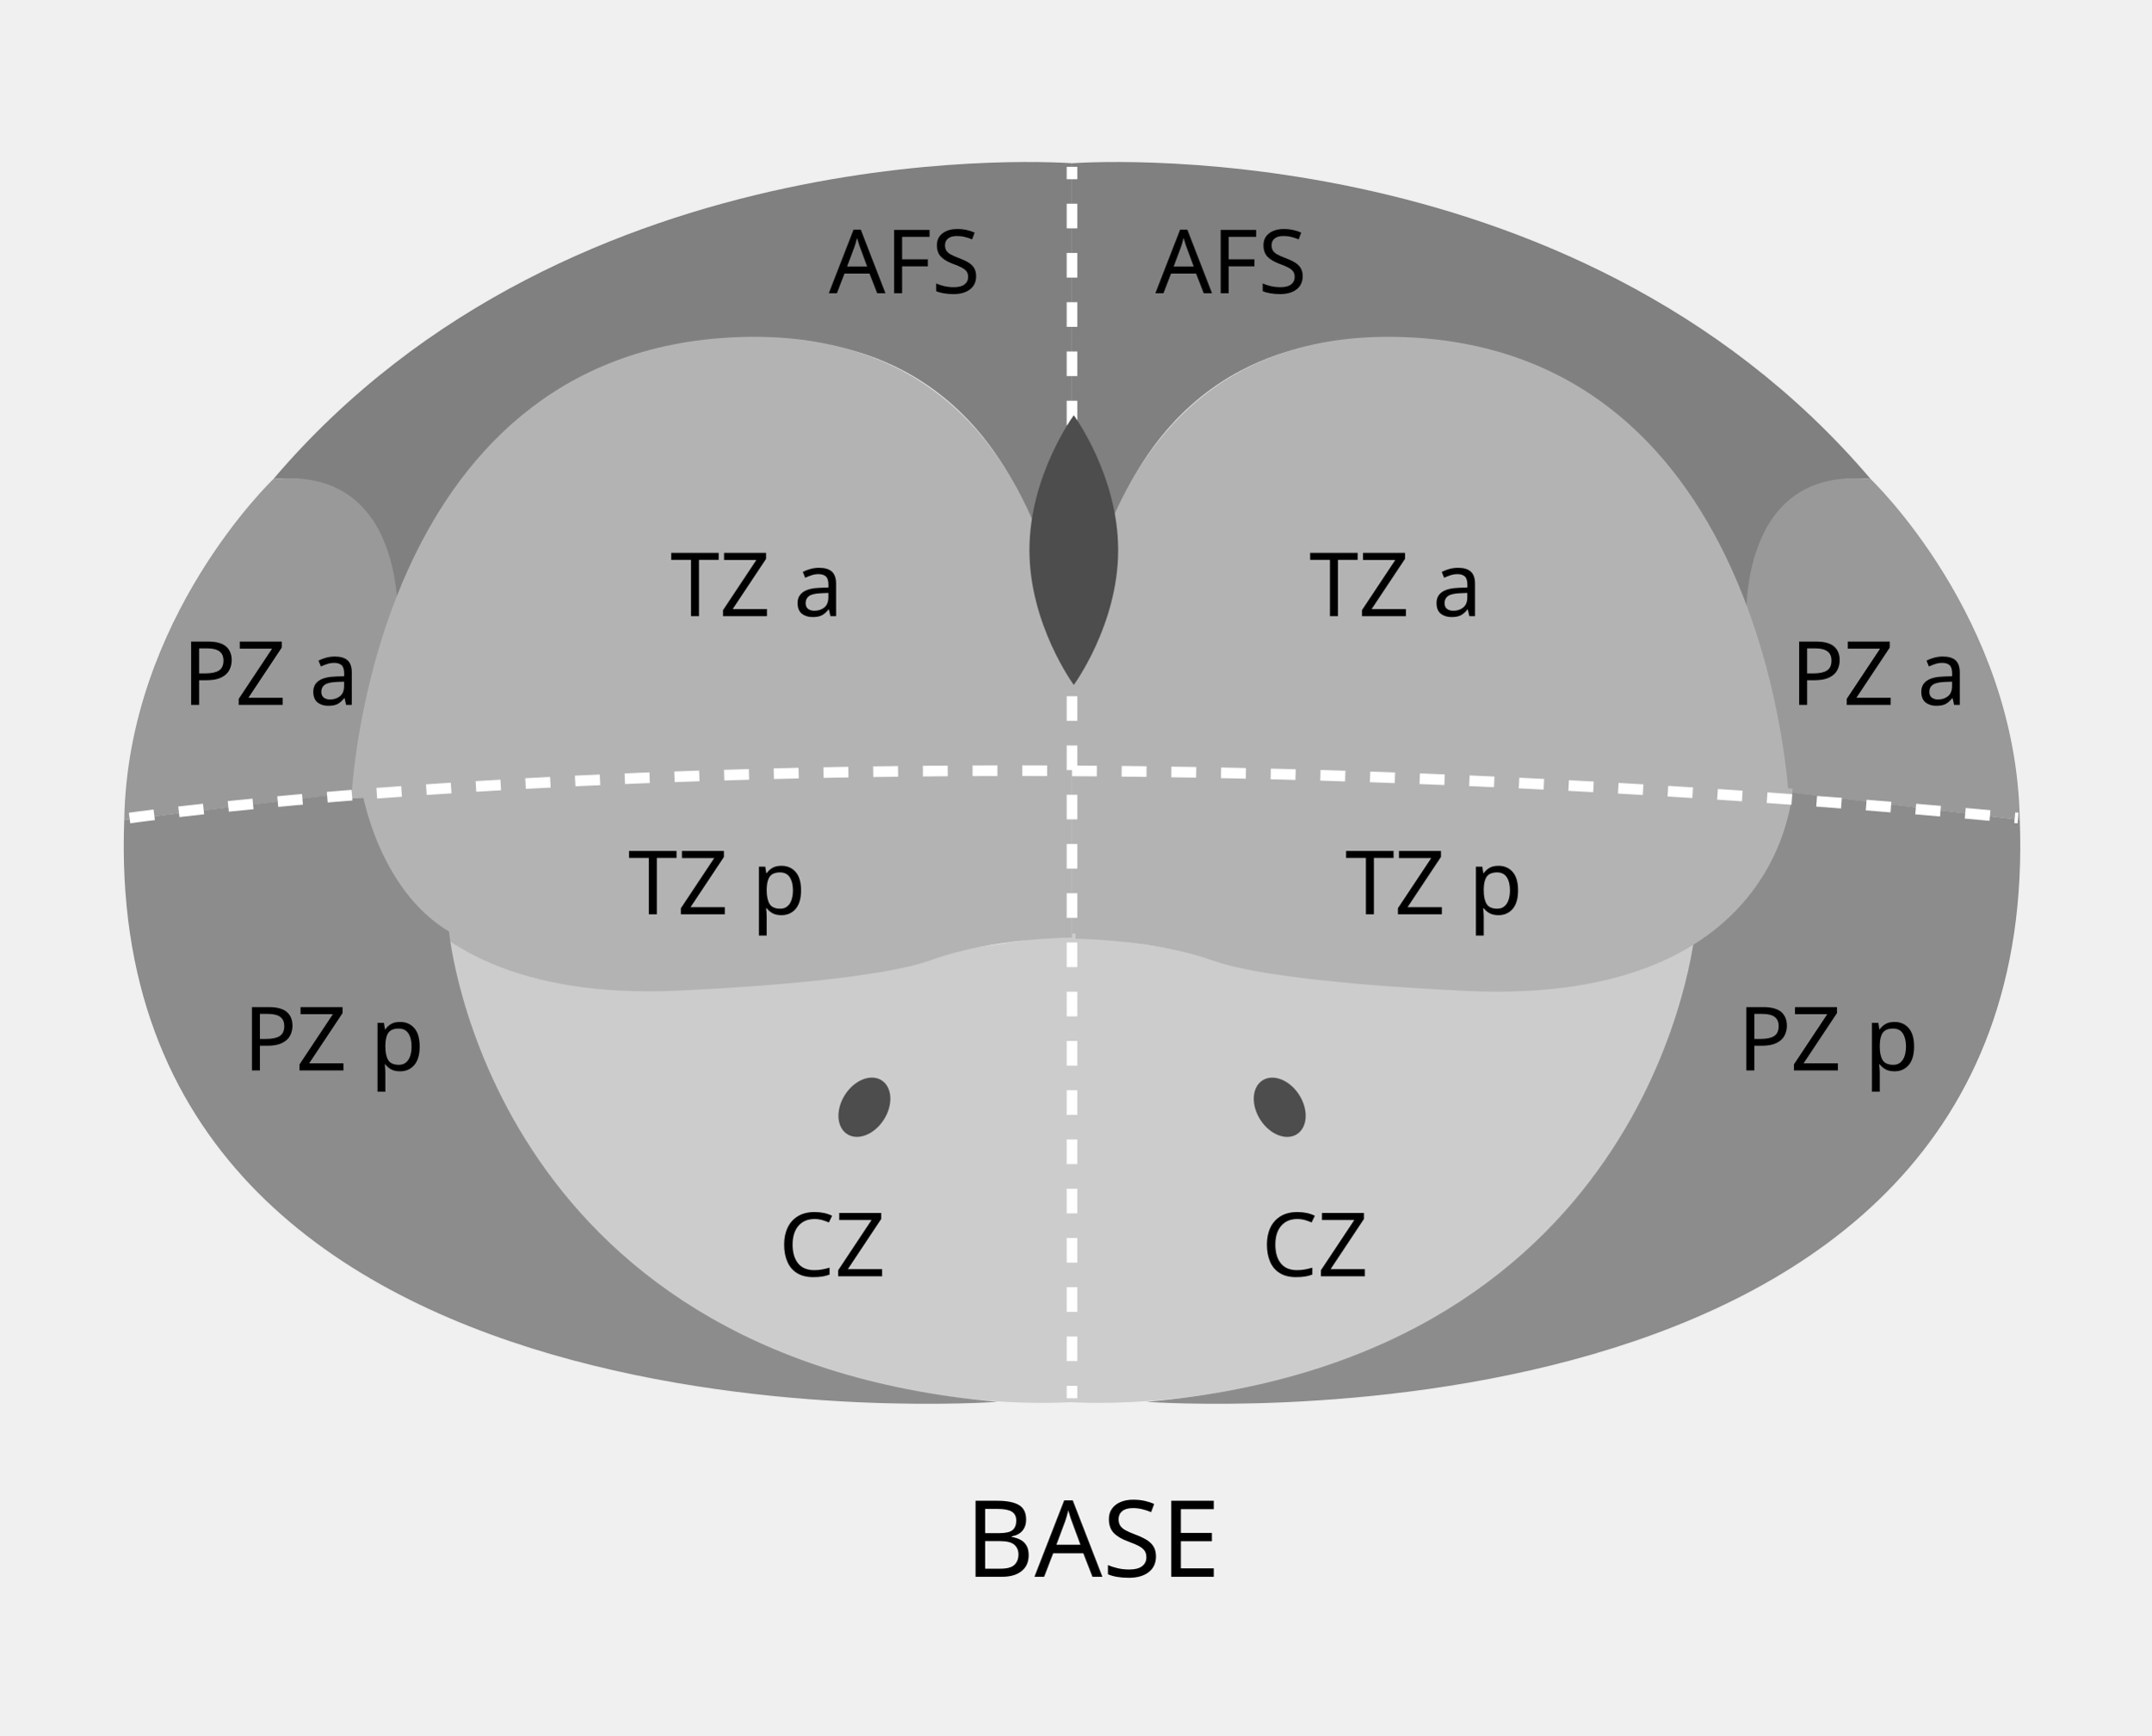
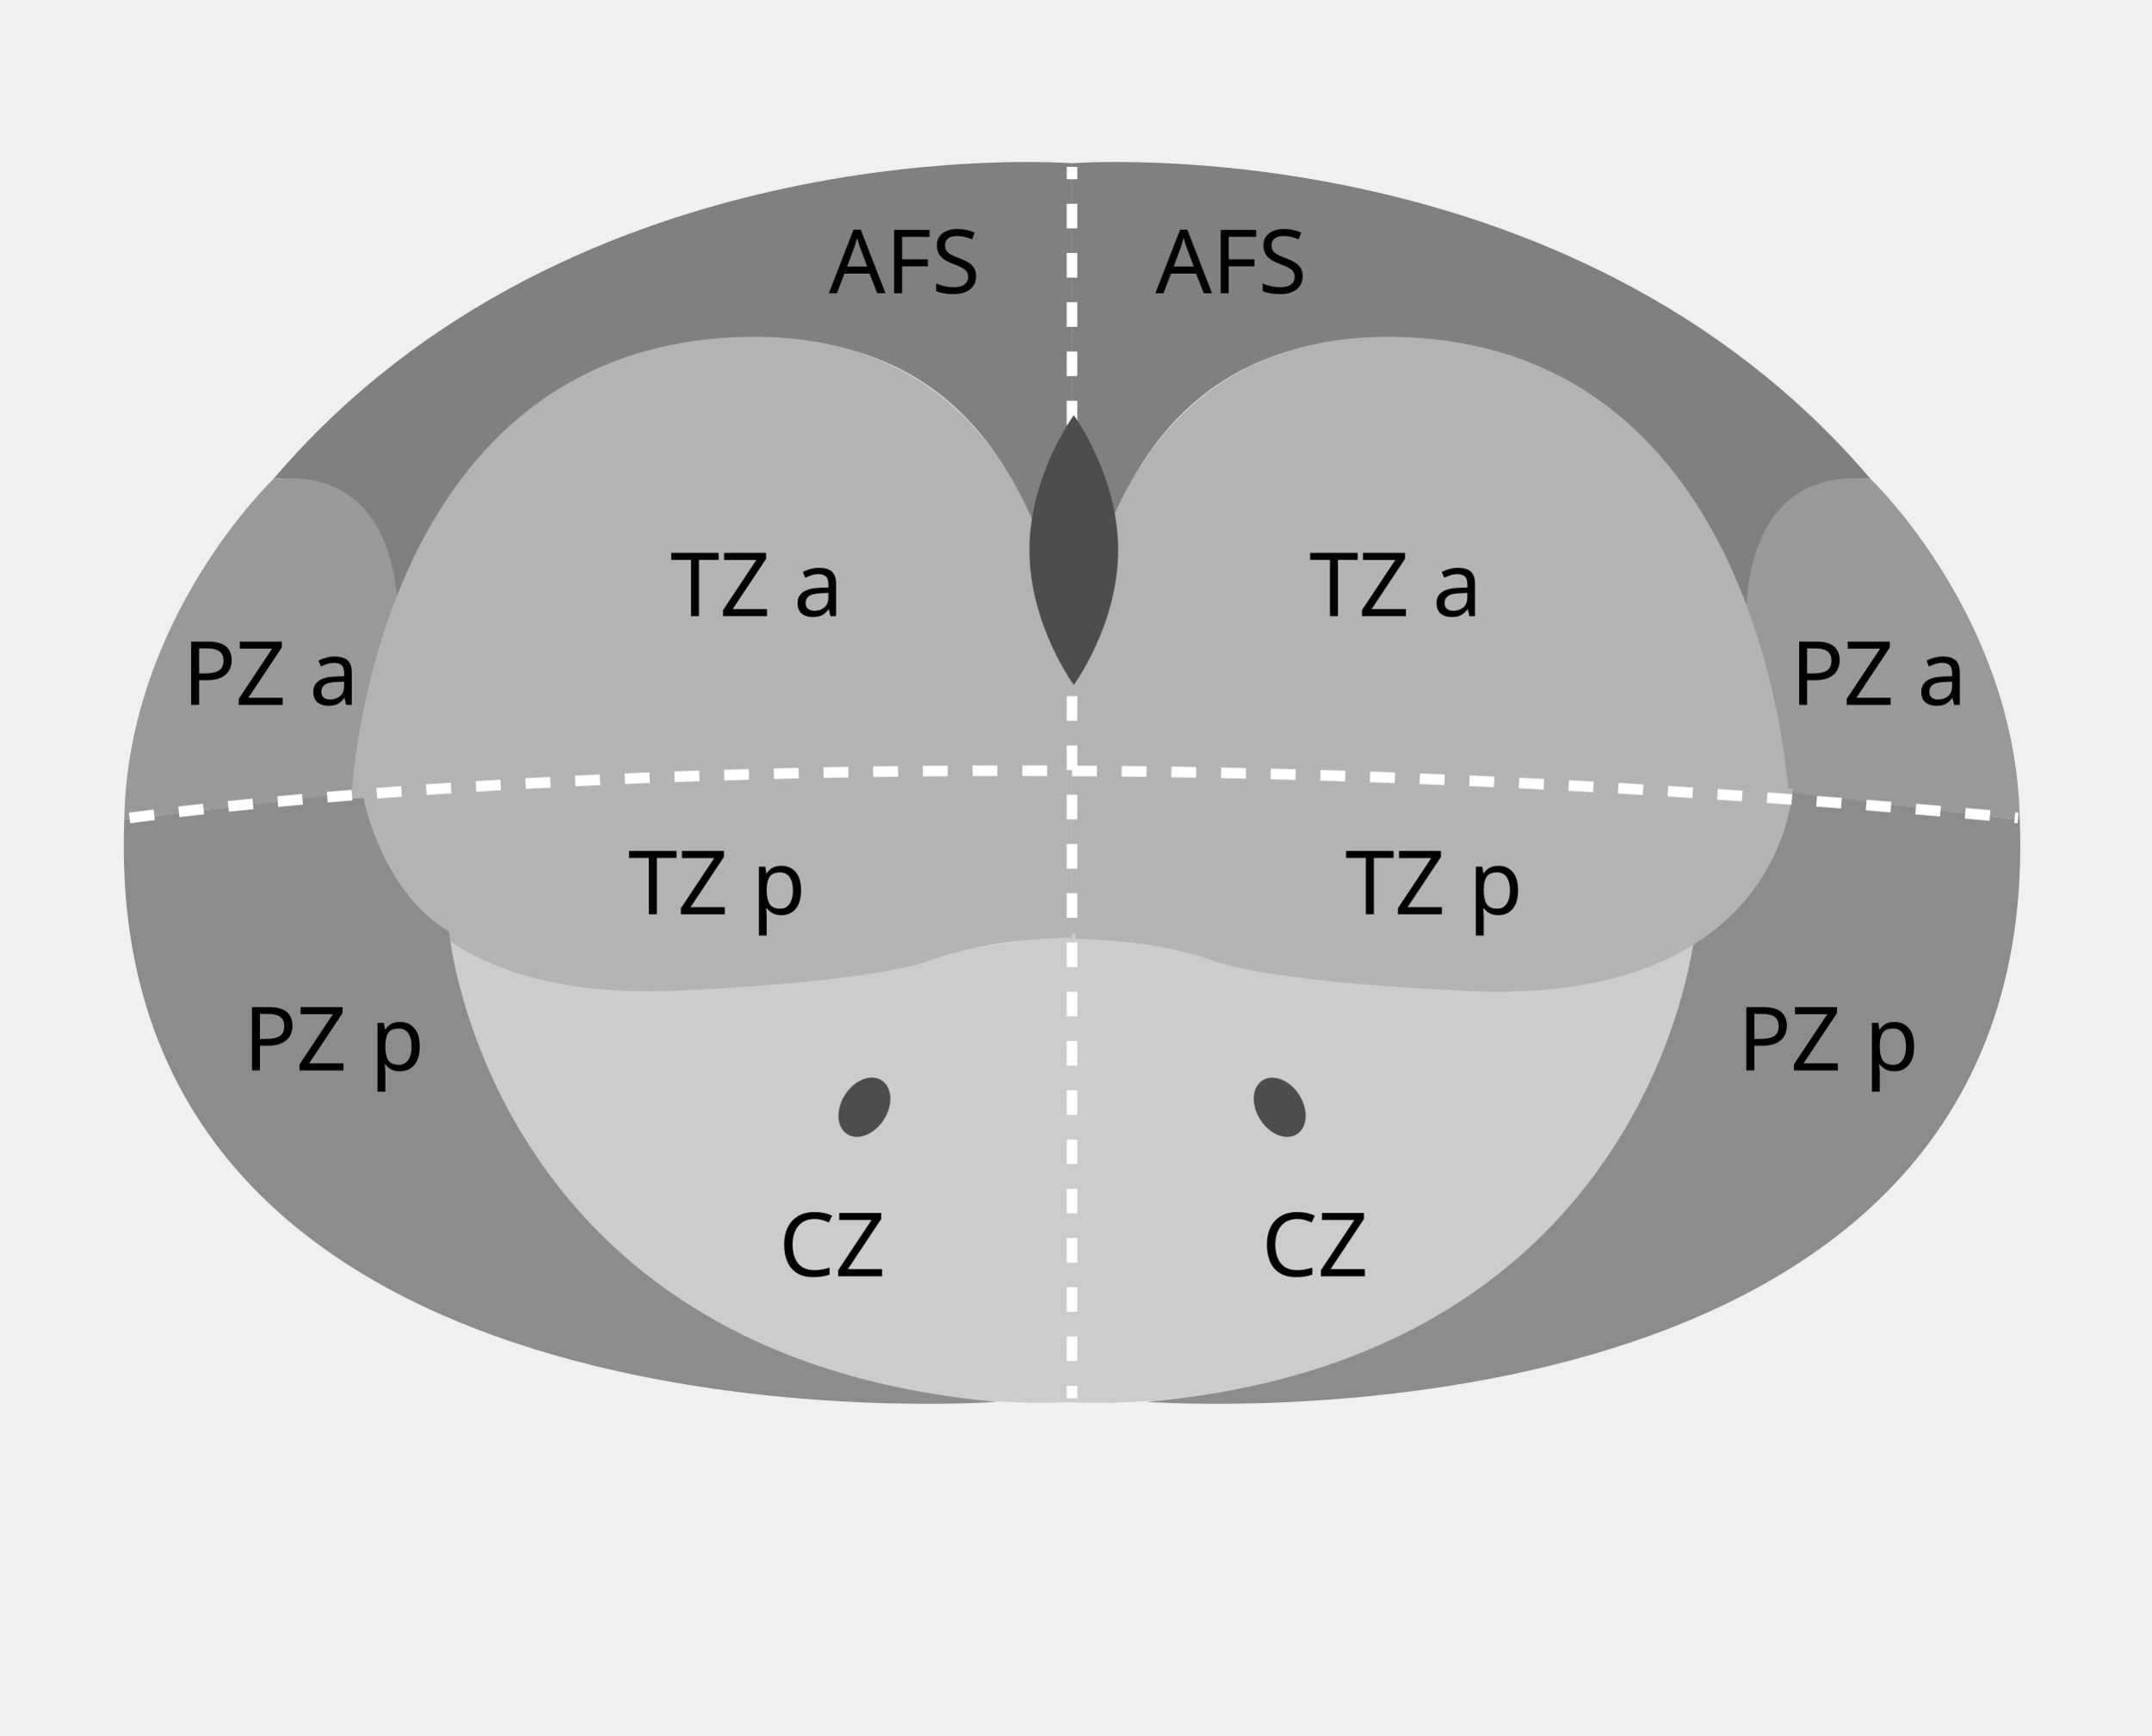
<svg xmlns="http://www.w3.org/2000/svg" version="1.1" x="0px" y="0px" viewBox="0 0 606 489" style="enable-background:new 0 0 606 489;" xml:space="preserve">
  <style type="text/css">
- 	.st0{fill:#CCCCCC;}
- 	.st1{fill:#4D4D4D;}
- 	.st2{opacity:0.5;fill:none;stroke:#000000;stroke-miterlimit:10;}
- 	.st3{fill:#B3B3B3;}
- 	.st4{fill:#808080;}
- 	.st5{fill:#999999;}
- 	.st6{fill:#8C8C8C;}
- 	.st7{fill:none;stroke:#FFFFFF;stroke-width:3;stroke-miterlimit:10;}
- 	.st8{fill:none;stroke:#FFFFFF;stroke-width:3;stroke-miterlimit:10;stroke-dasharray:6.939,6.939;}
- 	.st9{fill:none;stroke:#FFFFFF;stroke-width:3;stroke-miterlimit:10;stroke-dasharray:7;}
- 	.st10{fill:none;stroke:#FFFFFF;stroke-width:3;stroke-miterlimit:10;stroke-dasharray:6.902,6.902;}
- 	.st11{fill:none;}
+ 	.st0{fill:#CCCCCC;cursor: pointer;}
+ 	.st1{fill:#4D4D4D; cursor: pointer;}
+ 	.st2{opacity:0.5;fill:none;stroke:#000000;stroke-miterlimit:10;cursor: pointer;}
+ 	.st3{fill:#B3B3B3;cursor: pointer;}
+ 	.st4{fill:#808080;cursor: pointer;}
+ 	.st5{fill:#999999;cursor: pointer;}
+ 	.st6{fill:#8C8C8C;cursor: pointer;}
+ 	.st7{fill:none;stroke:#FFFFFF;stroke-width:3;stroke-miterlimit:10;cursor: pointer;}
+ 	.st8{fill:none;stroke:#FFFFFF;stroke-width:3;stroke-miterlimit:10;stroke-dasharray:6.939,6.939;cursor: pointer;}
+ 	.st9{fill:none;stroke:#FFFFFF;stroke-width:3;stroke-miterlimit:10;stroke-dasharray:7;cursor: pointer;}
+ 	.st10{fill:none;stroke:#FFFFFF;stroke-width:3;stroke-miterlimit:10;stroke-dasharray:6.902,6.902;cursor: pointer;}
+ 	.st11{fill:none;cursor: pointer;}
	.st12{font-family:'MyriadPro-Regular';}
	.st13{font-size:30px;}
- 	.st14{font-family:'MyriadPro-Bold';}
- 	.st15{font-size:25px;}
+ 	.st14{font-family:'MyriadPro-Bold';cursor: pointer;}
+ 	.st15{font-size:25px;cursor: pointer;}

- 	.colorHovered{fill:#e5e5e5}
- 	.colorSelected{fill:#33cccc !important}
+ 	.colorHovered{fill:#e5e5e5;cursor: pointer;}
+ 	.colorSelected{fill:#33cccc !important;cursor: pointer;}
</style>
  <g id="_x31_">
    <path class="st0" id="CZbaserechts" d="M300,263v132c0,0,149.5,13.2,179-134c0,0-16.8,20.8-94.1,15.7c0,0-35.6-5.1-42.7-7.1   C335.1,267.6,300,263,300,263z" />
    <ellipse transform="matrix(0.8426 -0.5386 0.5386 0.8426 -111.2859 243.2809)" class="st1" cx="360.5" cy="312" rx="6.5" ry="9" />
    <path class="st4" id="AFSbaserechts" d="M302,118V46c0,0,140-11,225,89c0,0-37.5-5.5-33.5,41.5c0,0-32-92-115-80c0,0-48-1-67,56   C311.5,152.5,307.5,128.5,302,118z" />
    <path class="st5" id="PZabaserechts" d="M501,223c0,0-4-44-9-45c0,0-4-47,35-43c0,0,41,39,42,96L501,223z" />
    <path class="st6" id="PZpbaserechts" d="M323,395c0,0,253,19,246-164l-67-8c0,0-4.5,27.5-24.5,39.5C477.5,262.5,466.5,382.5,323,395z" />
    <path class="st3" id="TZpbaserechts" d="M505,222.2c0,0-2,63-95.9,56.8c0,0-50-2.1-67.3-8.3c-17.3-6.2-39.8-6.2-39.8-6.2V215L505,222.2z" />
    <path class="st3" id="TZabaserechts" d="M301,218.8c0,0-8.1-127.9,94.9-123.8S504,226,504,226S334.3,217.8,301,218.8z" />
    <path class="st0" id="CZbaselinks" d="M303,263v132c0,0-148.7,13.2-178-134c0,0,16.7,20.8,93.6,15.7c0,0,35.4-5.1,42.5-7.1   C268.1,267.6,303,263,303,263z" />
    <ellipse transform="matrix(0.5386 -0.8426 0.8426 0.5386 -150.5279 349.1249)" class="st1" cx="243.5" cy="312" rx="9" ry="6.5" />
    <path class="st3" id="TZpbaselinks" d="M100,221.3c0,0,2,63.9,95.4,57.6c0,0,49.7-2.1,67-8.4s39.6-6.3,39.6-6.3V214L100,221.3z" />
    <path class="st4" id="AFSbaselinks" d="M302,118V46c0,0-140-11-225,89c0,0,37.5-5.5,33.5,41.5c0,0,32-92,115-80c0,0,48-1,67,56   C292.5,152.5,296.5,128.5,302,118z" />
    <path class="st5" id="PZabaselinks" d="M103,223c0,0,4-44,9-45c0,0,4-47-35-43c0,0-41,39-42,96L103,223z" />
    <path class="st6" id="PZpbaselinks" d="M281,395c0,0-253,19-246-164l67-8c0,0,4.5,27.5,24.5,39.5C126.5,262.5,137.5,382.5,281,395z" />
    <path class="st3" id="TZabaselinks" d="M303,217.9c0,0,8.1-127-95.4-122.9C104.1,99.1,99,225,99,225S269.5,216.9,303,217.9z" />
    <g>
      <g>
        <line class="st7" x1="302" y1="47" x2="302" y2="50.5" />
        <line class="st8" x1="302" y1="57.4" x2="302" y2="387" />
        <line class="st7" x1="302" y1="390.5" x2="302" y2="394" />
      </g>
    </g>
    <path class="st1" d="M302.5,193c0,0-12.5-17-12.5-38s12.5-38,12.5-38s12.5,17,12.5,38S302.5,193,302.5,193z" />
    <path class="st9" d="M36.5,230.5c0,0,206-30,532,0" />
  </g>
  <g id="_x32_">
</g>
-   <g id="_x33_">
-     <rect x="236" y="423" class="st11" width="136" height="40" />
-     <text transform="matrix(1 0 0 1 271.9155 444.2998)" class="st12 st13">BASE</text>
-   </g>
  <g id="Beschriftung">
    <text transform="matrix(1 0 0 1 233.4854 82.6221)" class="st14 st15">AFS</text>
    <text transform="matrix(1 0 0 1 188.835 173.6221)" class="st14 st15">TZ a</text>
    <text transform="matrix(1 0 0 1 176.96 257.6221)" class="st14 st15">TZ p</text>
    <text transform="matrix(1 0 0 1 219.373 359.6221)" class="st14 st15">CZ</text>
    <text transform="matrix(1 0 0 1 355.373 359.6221)" class="st14 st15">CZ</text>
    <text transform="matrix(1 0 0 1 489.5479 301.6221)" class="st14 st15">PZ p</text>
    <text transform="matrix(1 0 0 1 68.5479 301.6221)" class="st14 st15">PZ p</text>
    <text transform="matrix(1 0 0 1 51.4229 198.6221)" class="st14 st15">PZ a</text>
    <text transform="matrix(1 0 0 1 504.4229 198.6221)" class="st14 st15">PZ a</text>
    <text transform="matrix(1 0 0 1 368.835 173.6221)" class="st14 st15">TZ a</text>
    <text transform="matrix(1 0 0 1 325.4854 82.6221)" class="st14 st15">AFS</text>
    <text transform="matrix(1 0 0 1 378.96 257.6221)" class="st14 st15">TZ p</text>
  </g>
</svg>
